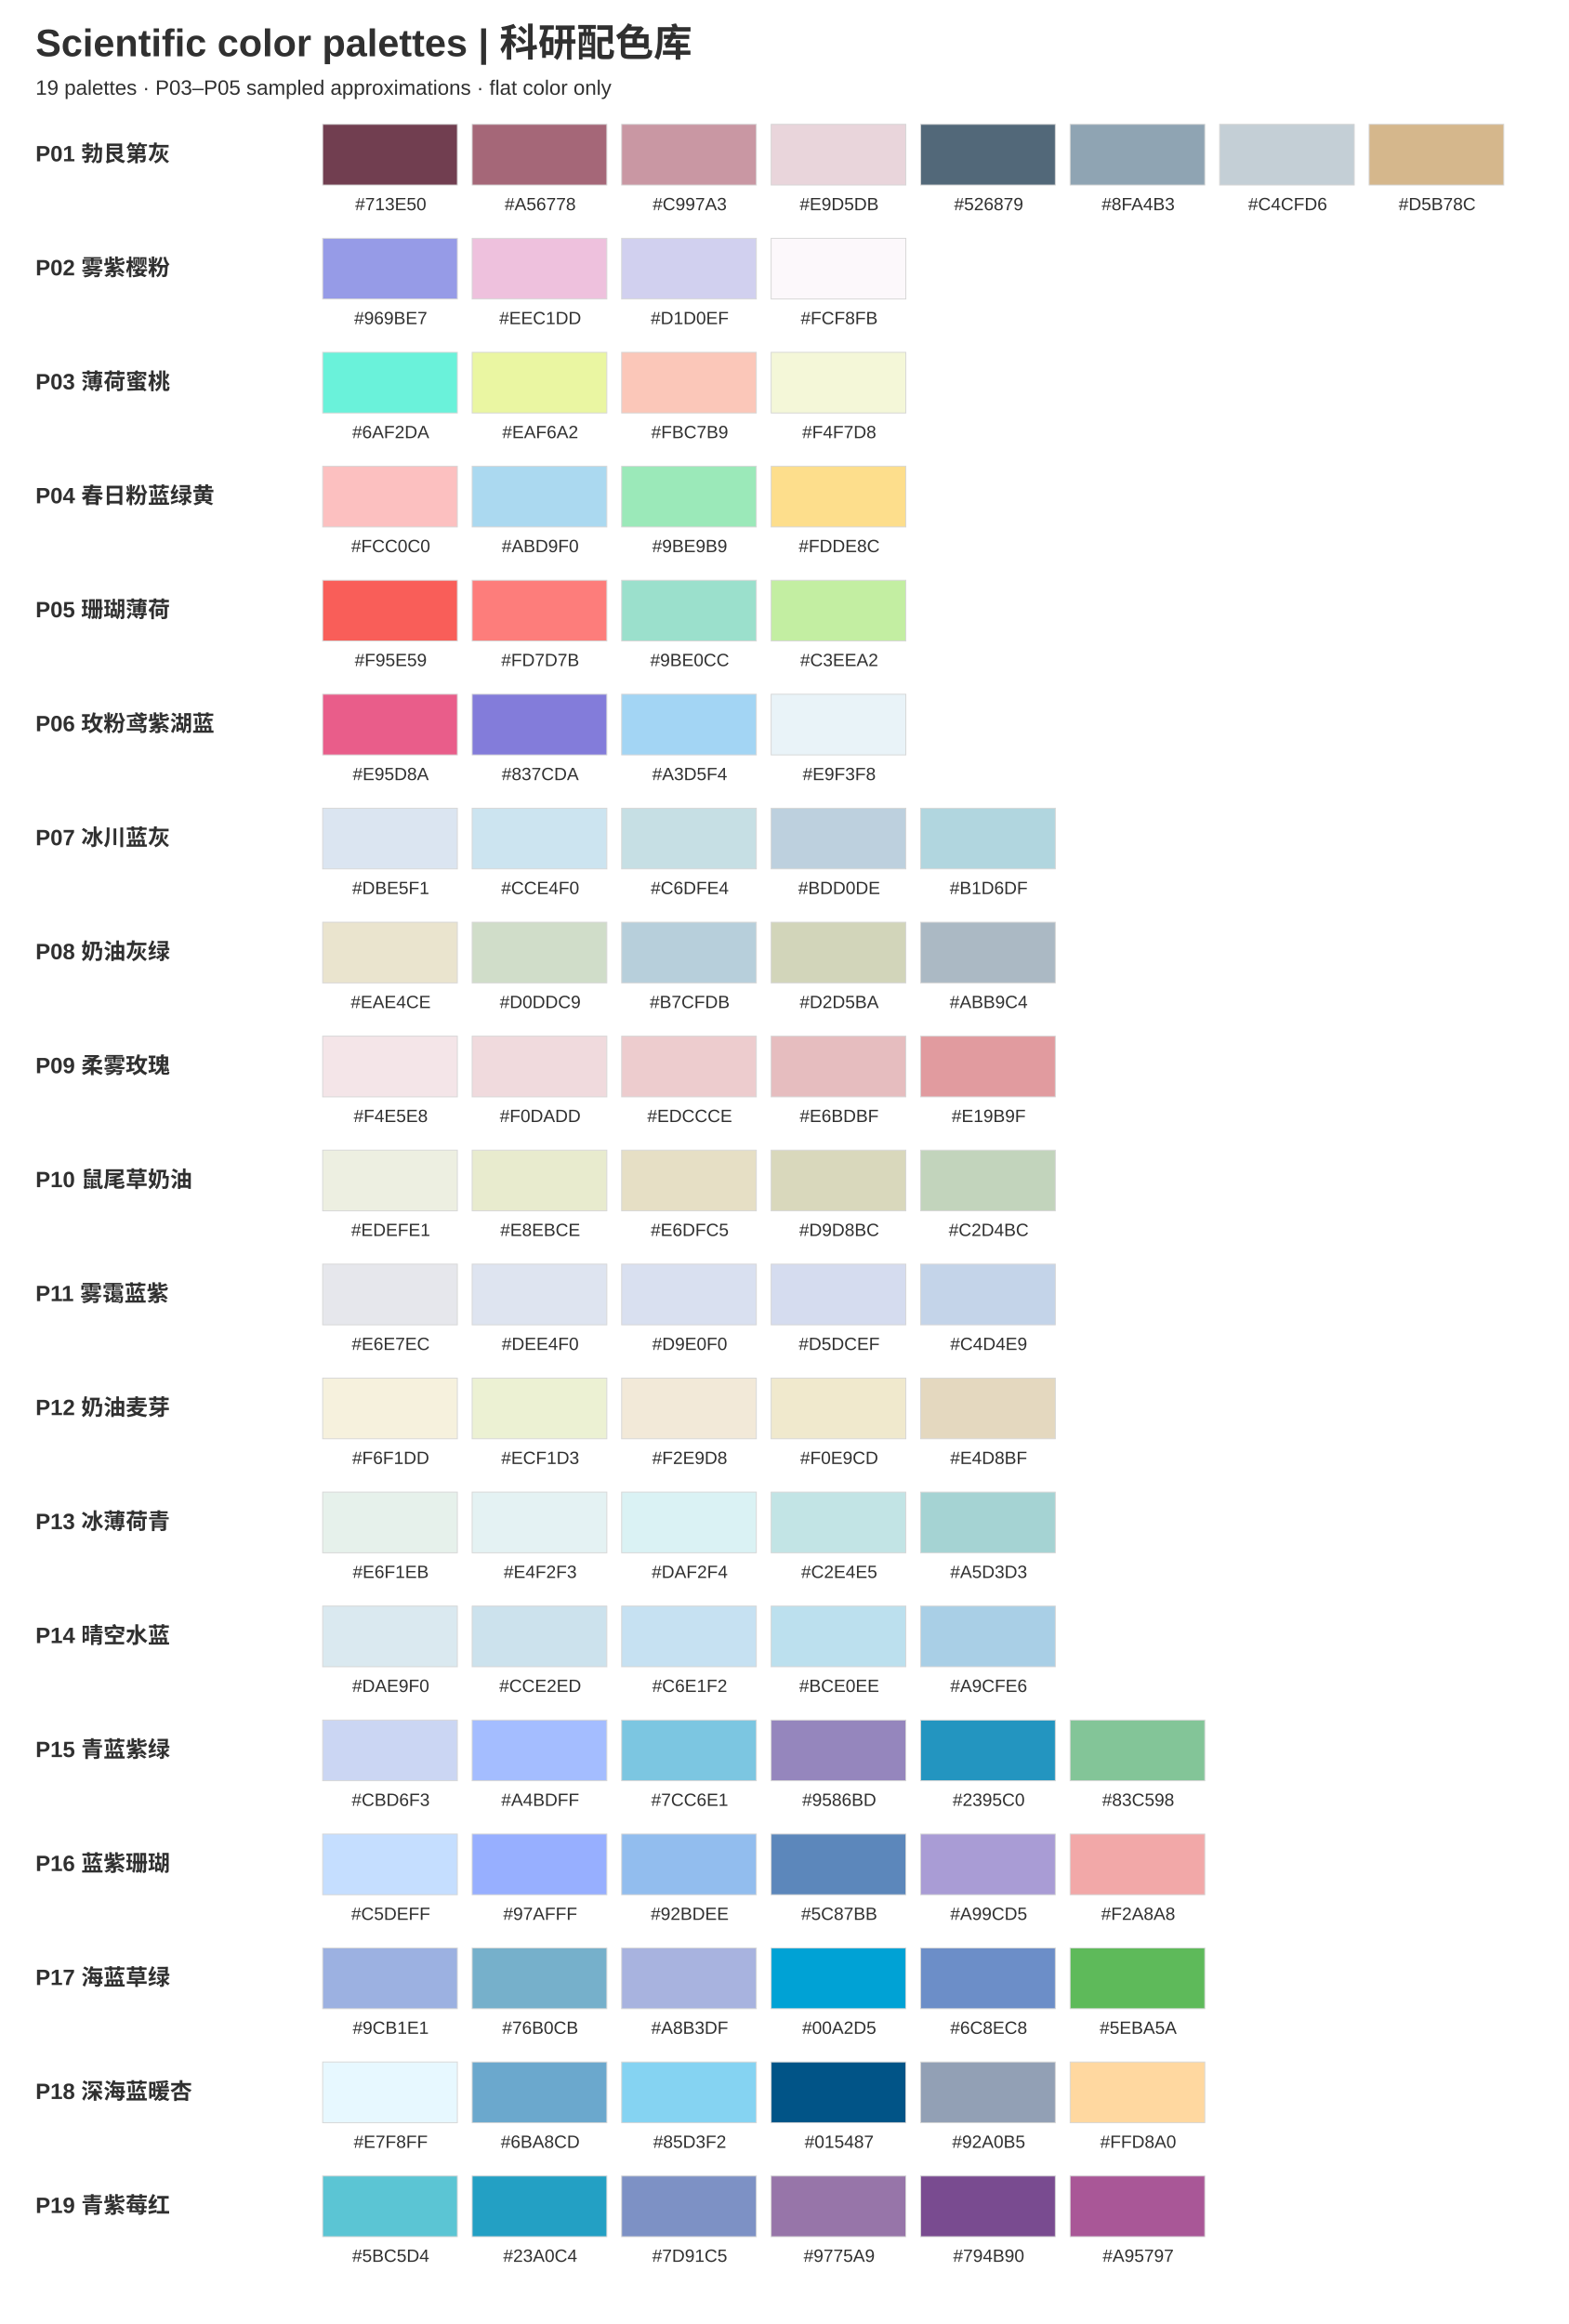
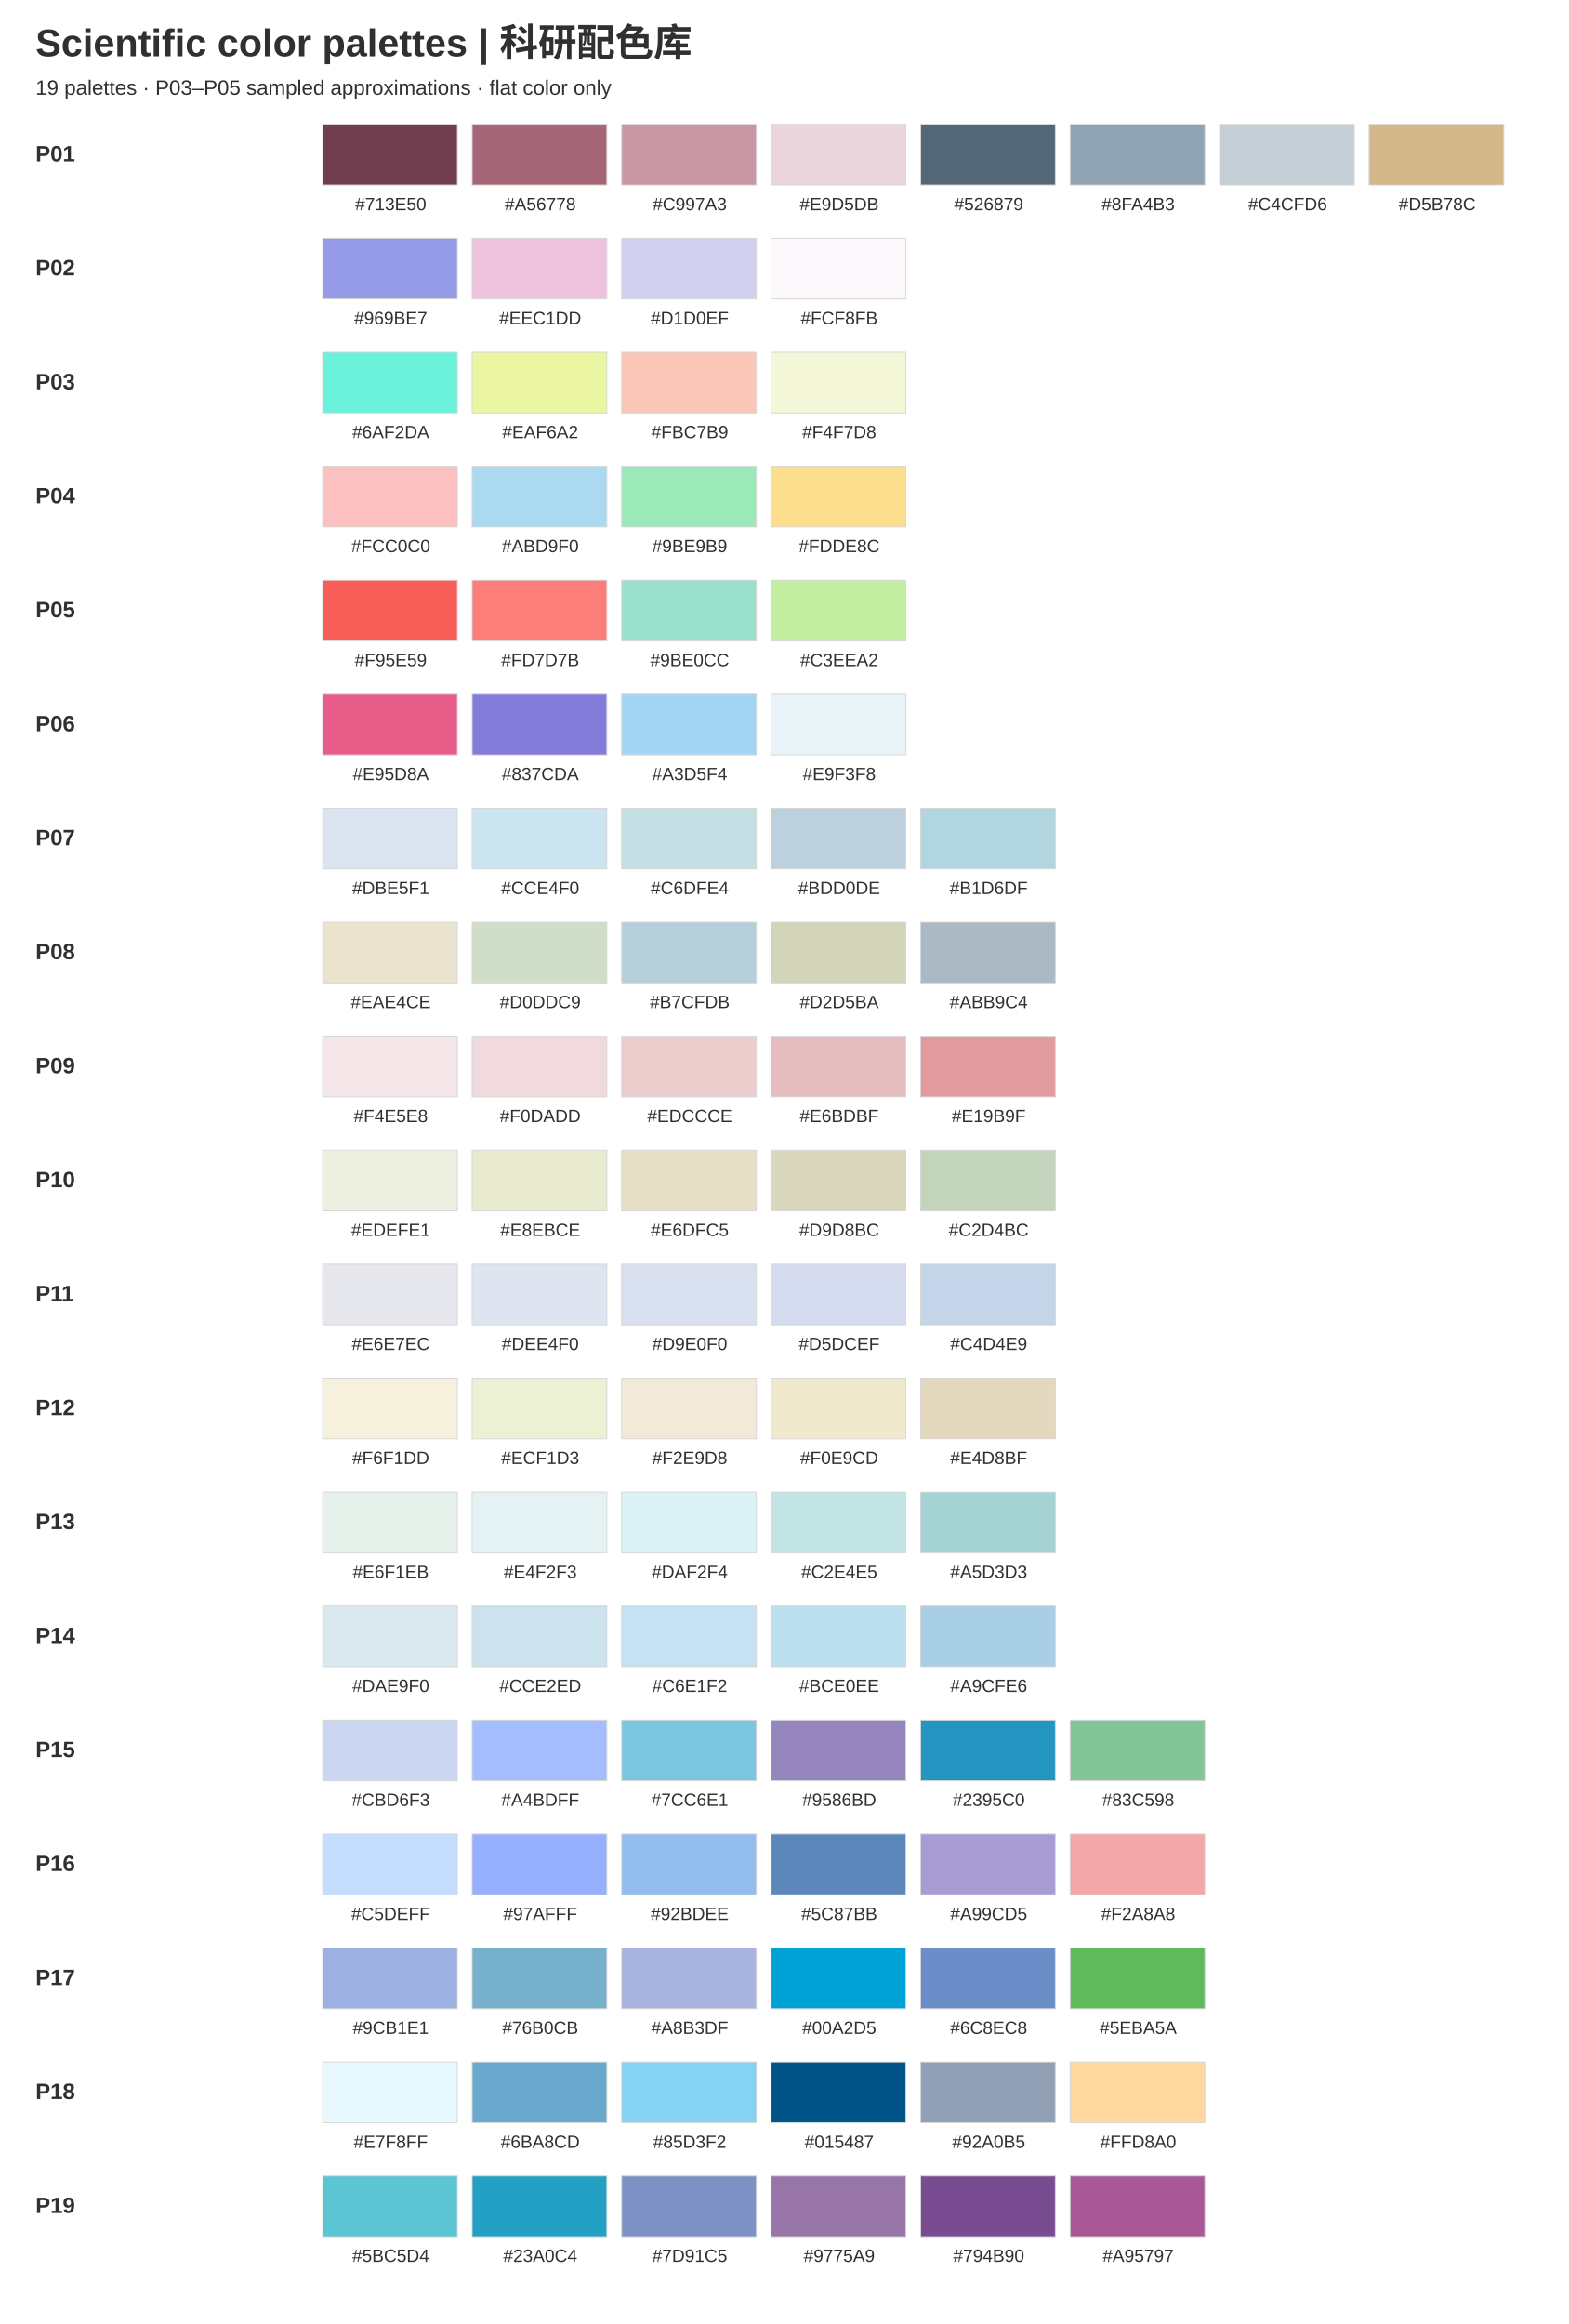
<svg xmlns="http://www.w3.org/2000/svg" viewBox="0 0 1060 1570" width="1060" height="1570">
  <rect width="1060" height="1570" fill="white" />
  <g font-family="Arial, Noto Sans CJK SC, sans-serif" fill="#303030">
    <text x="24" y="38" font-size="26" font-weight="bold">Scientific color palettes | 科研配色库</text>
    <text x="24" y="64" font-size="14">19 palettes · P03–P05 sampled approximations · flat color only</text>
-     <text x="24" y="109" font-size="15" font-weight="bold">P01 勃艮第灰</text>
+     <text x="24" y="109" font-size="15" font-weight="bold">P01</text>
    <rect id="P01-1" x="218" y="84" width="91" height="41" fill="#713E50" stroke="#d6d6d6" stroke-width="0.6" />
    <text x="264" y="142" font-size="12" text-anchor="middle">#713E50</text>
    <rect id="P01-2" x="319" y="84" width="91" height="41" fill="#A56778" stroke="#d6d6d6" stroke-width="0.6" />
    <text x="365" y="142" font-size="12" text-anchor="middle">#A56778</text>
    <rect id="P01-3" x="420" y="84" width="91" height="41" fill="#C997A3" stroke="#d6d6d6" stroke-width="0.6" />
    <text x="466" y="142" font-size="12" text-anchor="middle">#C997A3</text>
    <rect id="P01-4" x="521" y="84" width="91" height="41" fill="#E9D5DB" stroke="#d6d6d6" stroke-width="0.6" />
    <text x="567" y="142" font-size="12" text-anchor="middle">#E9D5DB</text>
    <rect id="P01-5" x="622" y="84" width="91" height="41" fill="#526879" stroke="#d6d6d6" stroke-width="0.6" />
    <text x="668" y="142" font-size="12" text-anchor="middle">#526879</text>
    <rect id="P01-6" x="723" y="84" width="91" height="41" fill="#8FA4B3" stroke="#d6d6d6" stroke-width="0.6" />
    <text x="769" y="142" font-size="12" text-anchor="middle">#8FA4B3</text>
    <rect id="P01-7" x="824" y="84" width="91" height="41" fill="#C4CFD6" stroke="#d6d6d6" stroke-width="0.6" />
    <text x="870" y="142" font-size="12" text-anchor="middle">#C4CFD6</text>
    <rect id="P01-8" x="925" y="84" width="91" height="41" fill="#D5B78C" stroke="#d6d6d6" stroke-width="0.6" />
    <text x="971" y="142" font-size="12" text-anchor="middle">#D5B78C</text>
-     <text x="24" y="186" font-size="15" font-weight="bold">P02 雾紫樱粉</text>
+     <text x="24" y="186" font-size="15" font-weight="bold">P02</text>
    <rect id="P02-1" x="218" y="161" width="91" height="41" fill="#969BE7" stroke="#d6d6d6" stroke-width="0.6" />
    <text x="264" y="219" font-size="12" text-anchor="middle">#969BE7</text>
    <rect id="P02-2" x="319" y="161" width="91" height="41" fill="#EEC1DD" stroke="#d6d6d6" stroke-width="0.6" />
    <text x="365" y="219" font-size="12" text-anchor="middle">#EEC1DD</text>
    <rect id="P02-3" x="420" y="161" width="91" height="41" fill="#D1D0EF" stroke="#d6d6d6" stroke-width="0.6" />
    <text x="466" y="219" font-size="12" text-anchor="middle">#D1D0EF</text>
    <rect id="P02-4" x="521" y="161" width="91" height="41" fill="#FCF8FB" stroke="#d6d6d6" stroke-width="0.6" />
    <text x="567" y="219" font-size="12" text-anchor="middle">#FCF8FB</text>
-     <text x="24" y="263" font-size="15" font-weight="bold">P03 薄荷蜜桃</text>
+     <text x="24" y="263" font-size="15" font-weight="bold">P03</text>
    <rect id="P03-1" x="218" y="238" width="91" height="41" fill="#6AF2DA" stroke="#d6d6d6" stroke-width="0.6" />
    <text x="264" y="296" font-size="12" text-anchor="middle">#6AF2DA</text>
    <rect id="P03-2" x="319" y="238" width="91" height="41" fill="#EAF6A2" stroke="#d6d6d6" stroke-width="0.6" />
    <text x="365" y="296" font-size="12" text-anchor="middle">#EAF6A2</text>
    <rect id="P03-3" x="420" y="238" width="91" height="41" fill="#FBC7B9" stroke="#d6d6d6" stroke-width="0.6" />
    <text x="466" y="296" font-size="12" text-anchor="middle">#FBC7B9</text>
    <rect id="P03-4" x="521" y="238" width="91" height="41" fill="#F4F7D8" stroke="#d6d6d6" stroke-width="0.6" />
    <text x="567" y="296" font-size="12" text-anchor="middle">#F4F7D8</text>
-     <text x="24" y="340" font-size="15" font-weight="bold">P04 春日粉蓝绿黄</text>
+     <text x="24" y="340" font-size="15" font-weight="bold">P04</text>
    <rect id="P04-1" x="218" y="315" width="91" height="41" fill="#FCC0C0" stroke="#d6d6d6" stroke-width="0.6" />
    <text x="264" y="373" font-size="12" text-anchor="middle">#FCC0C0</text>
    <rect id="P04-2" x="319" y="315" width="91" height="41" fill="#ABD9F0" stroke="#d6d6d6" stroke-width="0.6" />
    <text x="365" y="373" font-size="12" text-anchor="middle">#ABD9F0</text>
    <rect id="P04-3" x="420" y="315" width="91" height="41" fill="#9BE9B9" stroke="#d6d6d6" stroke-width="0.6" />
    <text x="466" y="373" font-size="12" text-anchor="middle">#9BE9B9</text>
    <rect id="P04-4" x="521" y="315" width="91" height="41" fill="#FDDE8C" stroke="#d6d6d6" stroke-width="0.6" />
    <text x="567" y="373" font-size="12" text-anchor="middle">#FDDE8C</text>
-     <text x="24" y="417" font-size="15" font-weight="bold">P05 珊瑚薄荷</text>
+     <text x="24" y="417" font-size="15" font-weight="bold">P05</text>
    <rect id="P05-1" x="218" y="392" width="91" height="41" fill="#F95E59" stroke="#d6d6d6" stroke-width="0.6" />
    <text x="264" y="450" font-size="12" text-anchor="middle">#F95E59</text>
    <rect id="P05-2" x="319" y="392" width="91" height="41" fill="#FD7D7B" stroke="#d6d6d6" stroke-width="0.6" />
    <text x="365" y="450" font-size="12" text-anchor="middle">#FD7D7B</text>
    <rect id="P05-3" x="420" y="392" width="91" height="41" fill="#9BE0CC" stroke="#d6d6d6" stroke-width="0.6" />
    <text x="466" y="450" font-size="12" text-anchor="middle">#9BE0CC</text>
    <rect id="P05-4" x="521" y="392" width="91" height="41" fill="#C3EEA2" stroke="#d6d6d6" stroke-width="0.6" />
    <text x="567" y="450" font-size="12" text-anchor="middle">#C3EEA2</text>
-     <text x="24" y="494" font-size="15" font-weight="bold">P06 玫粉鸢紫湖蓝</text>
+     <text x="24" y="494" font-size="15" font-weight="bold">P06</text>
    <rect id="P06-1" x="218" y="469" width="91" height="41" fill="#E95D8A" stroke="#d6d6d6" stroke-width="0.6" />
    <text x="264" y="527" font-size="12" text-anchor="middle">#E95D8A</text>
    <rect id="P06-2" x="319" y="469" width="91" height="41" fill="#837CDA" stroke="#d6d6d6" stroke-width="0.6" />
    <text x="365" y="527" font-size="12" text-anchor="middle">#837CDA</text>
    <rect id="P06-3" x="420" y="469" width="91" height="41" fill="#A3D5F4" stroke="#d6d6d6" stroke-width="0.6" />
    <text x="466" y="527" font-size="12" text-anchor="middle">#A3D5F4</text>
    <rect id="P06-4" x="521" y="469" width="91" height="41" fill="#E9F3F8" stroke="#d6d6d6" stroke-width="0.6" />
    <text x="567" y="527" font-size="12" text-anchor="middle">#E9F3F8</text>
-     <text x="24" y="571" font-size="15" font-weight="bold">P07 冰川蓝灰</text>
+     <text x="24" y="571" font-size="15" font-weight="bold">P07</text>
    <rect id="P07-1" x="218" y="546" width="91" height="41" fill="#DBE5F1" stroke="#d6d6d6" stroke-width="0.6" />
    <text x="264" y="604" font-size="12" text-anchor="middle">#DBE5F1</text>
    <rect id="P07-2" x="319" y="546" width="91" height="41" fill="#CCE4F0" stroke="#d6d6d6" stroke-width="0.6" />
    <text x="365" y="604" font-size="12" text-anchor="middle">#CCE4F0</text>
    <rect id="P07-3" x="420" y="546" width="91" height="41" fill="#C6DFE4" stroke="#d6d6d6" stroke-width="0.6" />
    <text x="466" y="604" font-size="12" text-anchor="middle">#C6DFE4</text>
    <rect id="P07-4" x="521" y="546" width="91" height="41" fill="#BDD0DE" stroke="#d6d6d6" stroke-width="0.6" />
    <text x="567" y="604" font-size="12" text-anchor="middle">#BDD0DE</text>
    <rect id="P07-5" x="622" y="546" width="91" height="41" fill="#B1D6DF" stroke="#d6d6d6" stroke-width="0.6" />
    <text x="668" y="604" font-size="12" text-anchor="middle">#B1D6DF</text>
-     <text x="24" y="648" font-size="15" font-weight="bold">P08 奶油灰绿</text>
+     <text x="24" y="648" font-size="15" font-weight="bold">P08</text>
    <rect id="P08-1" x="218" y="623" width="91" height="41" fill="#EAE4CE" stroke="#d6d6d6" stroke-width="0.6" />
    <text x="264" y="681" font-size="12" text-anchor="middle">#EAE4CE</text>
    <rect id="P08-2" x="319" y="623" width="91" height="41" fill="#D0DDC9" stroke="#d6d6d6" stroke-width="0.6" />
    <text x="365" y="681" font-size="12" text-anchor="middle">#D0DDC9</text>
    <rect id="P08-3" x="420" y="623" width="91" height="41" fill="#B7CFDB" stroke="#d6d6d6" stroke-width="0.6" />
    <text x="466" y="681" font-size="12" text-anchor="middle">#B7CFDB</text>
    <rect id="P08-4" x="521" y="623" width="91" height="41" fill="#D2D5BA" stroke="#d6d6d6" stroke-width="0.6" />
    <text x="567" y="681" font-size="12" text-anchor="middle">#D2D5BA</text>
    <rect id="P08-5" x="622" y="623" width="91" height="41" fill="#ABB9C4" stroke="#d6d6d6" stroke-width="0.6" />
    <text x="668" y="681" font-size="12" text-anchor="middle">#ABB9C4</text>
-     <text x="24" y="725" font-size="15" font-weight="bold">P09 柔雾玫瑰</text>
+     <text x="24" y="725" font-size="15" font-weight="bold">P09</text>
    <rect id="P09-1" x="218" y="700" width="91" height="41" fill="#F4E5E8" stroke="#d6d6d6" stroke-width="0.6" />
    <text x="264" y="758" font-size="12" text-anchor="middle">#F4E5E8</text>
    <rect id="P09-2" x="319" y="700" width="91" height="41" fill="#F0DADD" stroke="#d6d6d6" stroke-width="0.6" />
    <text x="365" y="758" font-size="12" text-anchor="middle">#F0DADD</text>
    <rect id="P09-3" x="420" y="700" width="91" height="41" fill="#EDCCCE" stroke="#d6d6d6" stroke-width="0.6" />
    <text x="466" y="758" font-size="12" text-anchor="middle">#EDCCCE</text>
    <rect id="P09-4" x="521" y="700" width="91" height="41" fill="#E6BDBF" stroke="#d6d6d6" stroke-width="0.6" />
    <text x="567" y="758" font-size="12" text-anchor="middle">#E6BDBF</text>
    <rect id="P09-5" x="622" y="700" width="91" height="41" fill="#E19B9F" stroke="#d6d6d6" stroke-width="0.6" />
    <text x="668" y="758" font-size="12" text-anchor="middle">#E19B9F</text>
-     <text x="24" y="802" font-size="15" font-weight="bold">P10 鼠尾草奶油</text>
+     <text x="24" y="802" font-size="15" font-weight="bold">P10</text>
    <rect id="P10-1" x="218" y="777" width="91" height="41" fill="#EDEFE1" stroke="#d6d6d6" stroke-width="0.6" />
    <text x="264" y="835" font-size="12" text-anchor="middle">#EDEFE1</text>
    <rect id="P10-2" x="319" y="777" width="91" height="41" fill="#E8EBCE" stroke="#d6d6d6" stroke-width="0.6" />
    <text x="365" y="835" font-size="12" text-anchor="middle">#E8EBCE</text>
    <rect id="P10-3" x="420" y="777" width="91" height="41" fill="#E6DFC5" stroke="#d6d6d6" stroke-width="0.6" />
    <text x="466" y="835" font-size="12" text-anchor="middle">#E6DFC5</text>
    <rect id="P10-4" x="521" y="777" width="91" height="41" fill="#D9D8BC" stroke="#d6d6d6" stroke-width="0.6" />
    <text x="567" y="835" font-size="12" text-anchor="middle">#D9D8BC</text>
    <rect id="P10-5" x="622" y="777" width="91" height="41" fill="#C2D4BC" stroke="#d6d6d6" stroke-width="0.6" />
    <text x="668" y="835" font-size="12" text-anchor="middle">#C2D4BC</text>
-     <text x="24" y="879" font-size="15" font-weight="bold">P11 雾霭蓝紫</text>
+     <text x="24" y="879" font-size="15" font-weight="bold">P11</text>
    <rect id="P11-1" x="218" y="854" width="91" height="41" fill="#E6E7EC" stroke="#d6d6d6" stroke-width="0.6" />
    <text x="264" y="912" font-size="12" text-anchor="middle">#E6E7EC</text>
    <rect id="P11-2" x="319" y="854" width="91" height="41" fill="#DEE4F0" stroke="#d6d6d6" stroke-width="0.6" />
    <text x="365" y="912" font-size="12" text-anchor="middle">#DEE4F0</text>
    <rect id="P11-3" x="420" y="854" width="91" height="41" fill="#D9E0F0" stroke="#d6d6d6" stroke-width="0.6" />
    <text x="466" y="912" font-size="12" text-anchor="middle">#D9E0F0</text>
    <rect id="P11-4" x="521" y="854" width="91" height="41" fill="#D5DCEF" stroke="#d6d6d6" stroke-width="0.6" />
    <text x="567" y="912" font-size="12" text-anchor="middle">#D5DCEF</text>
    <rect id="P11-5" x="622" y="854" width="91" height="41" fill="#C4D4E9" stroke="#d6d6d6" stroke-width="0.6" />
    <text x="668" y="912" font-size="12" text-anchor="middle">#C4D4E9</text>
-     <text x="24" y="956" font-size="15" font-weight="bold">P12 奶油麦芽</text>
+     <text x="24" y="956" font-size="15" font-weight="bold">P12</text>
    <rect id="P12-1" x="218" y="931" width="91" height="41" fill="#F6F1DD" stroke="#d6d6d6" stroke-width="0.6" />
    <text x="264" y="989" font-size="12" text-anchor="middle">#F6F1DD</text>
    <rect id="P12-2" x="319" y="931" width="91" height="41" fill="#ECF1D3" stroke="#d6d6d6" stroke-width="0.6" />
    <text x="365" y="989" font-size="12" text-anchor="middle">#ECF1D3</text>
    <rect id="P12-3" x="420" y="931" width="91" height="41" fill="#F2E9D8" stroke="#d6d6d6" stroke-width="0.6" />
    <text x="466" y="989" font-size="12" text-anchor="middle">#F2E9D8</text>
    <rect id="P12-4" x="521" y="931" width="91" height="41" fill="#F0E9CD" stroke="#d6d6d6" stroke-width="0.6" />
    <text x="567" y="989" font-size="12" text-anchor="middle">#F0E9CD</text>
    <rect id="P12-5" x="622" y="931" width="91" height="41" fill="#E4D8BF" stroke="#d6d6d6" stroke-width="0.6" />
    <text x="668" y="989" font-size="12" text-anchor="middle">#E4D8BF</text>
-     <text x="24" y="1033" font-size="15" font-weight="bold">P13 冰薄荷青</text>
+     <text x="24" y="1033" font-size="15" font-weight="bold">P13</text>
    <rect id="P13-1" x="218" y="1008" width="91" height="41" fill="#E6F1EB" stroke="#d6d6d6" stroke-width="0.6" />
    <text x="264" y="1066" font-size="12" text-anchor="middle">#E6F1EB</text>
    <rect id="P13-2" x="319" y="1008" width="91" height="41" fill="#E4F2F3" stroke="#d6d6d6" stroke-width="0.6" />
    <text x="365" y="1066" font-size="12" text-anchor="middle">#E4F2F3</text>
    <rect id="P13-3" x="420" y="1008" width="91" height="41" fill="#DAF2F4" stroke="#d6d6d6" stroke-width="0.6" />
    <text x="466" y="1066" font-size="12" text-anchor="middle">#DAF2F4</text>
    <rect id="P13-4" x="521" y="1008" width="91" height="41" fill="#C2E4E5" stroke="#d6d6d6" stroke-width="0.6" />
    <text x="567" y="1066" font-size="12" text-anchor="middle">#C2E4E5</text>
    <rect id="P13-5" x="622" y="1008" width="91" height="41" fill="#A5D3D3" stroke="#d6d6d6" stroke-width="0.6" />
    <text x="668" y="1066" font-size="12" text-anchor="middle">#A5D3D3</text>
-     <text x="24" y="1110" font-size="15" font-weight="bold">P14 晴空水蓝</text>
+     <text x="24" y="1110" font-size="15" font-weight="bold">P14</text>
    <rect id="P14-1" x="218" y="1085" width="91" height="41" fill="#DAE9F0" stroke="#d6d6d6" stroke-width="0.6" />
    <text x="264" y="1143" font-size="12" text-anchor="middle">#DAE9F0</text>
    <rect id="P14-2" x="319" y="1085" width="91" height="41" fill="#CCE2ED" stroke="#d6d6d6" stroke-width="0.6" />
    <text x="365" y="1143" font-size="12" text-anchor="middle">#CCE2ED</text>
    <rect id="P14-3" x="420" y="1085" width="91" height="41" fill="#C6E1F2" stroke="#d6d6d6" stroke-width="0.6" />
    <text x="466" y="1143" font-size="12" text-anchor="middle">#C6E1F2</text>
    <rect id="P14-4" x="521" y="1085" width="91" height="41" fill="#BCE0EE" stroke="#d6d6d6" stroke-width="0.6" />
    <text x="567" y="1143" font-size="12" text-anchor="middle">#BCE0EE</text>
    <rect id="P14-5" x="622" y="1085" width="91" height="41" fill="#A9CFE6" stroke="#d6d6d6" stroke-width="0.6" />
    <text x="668" y="1143" font-size="12" text-anchor="middle">#A9CFE6</text>
-     <text x="24" y="1187" font-size="15" font-weight="bold">P15 青蓝紫绿</text>
+     <text x="24" y="1187" font-size="15" font-weight="bold">P15</text>
    <rect id="P15-1" x="218" y="1162" width="91" height="41" fill="#CBD6F3" stroke="#d6d6d6" stroke-width="0.6" />
    <text x="264" y="1220" font-size="12" text-anchor="middle">#CBD6F3</text>
    <rect id="P15-2" x="319" y="1162" width="91" height="41" fill="#A4BDFF" stroke="#d6d6d6" stroke-width="0.6" />
    <text x="365" y="1220" font-size="12" text-anchor="middle">#A4BDFF</text>
    <rect id="P15-3" x="420" y="1162" width="91" height="41" fill="#7CC6E1" stroke="#d6d6d6" stroke-width="0.6" />
    <text x="466" y="1220" font-size="12" text-anchor="middle">#7CC6E1</text>
    <rect id="P15-4" x="521" y="1162" width="91" height="41" fill="#9586BD" stroke="#d6d6d6" stroke-width="0.6" />
    <text x="567" y="1220" font-size="12" text-anchor="middle">#9586BD</text>
    <rect id="P15-5" x="622" y="1162" width="91" height="41" fill="#2395C0" stroke="#d6d6d6" stroke-width="0.6" />
    <text x="668" y="1220" font-size="12" text-anchor="middle">#2395C0</text>
    <rect id="P15-6" x="723" y="1162" width="91" height="41" fill="#83C598" stroke="#d6d6d6" stroke-width="0.6" />
    <text x="769" y="1220" font-size="12" text-anchor="middle">#83C598</text>
-     <text x="24" y="1264" font-size="15" font-weight="bold">P16 蓝紫珊瑚</text>
+     <text x="24" y="1264" font-size="15" font-weight="bold">P16</text>
    <rect id="P16-1" x="218" y="1239" width="91" height="41" fill="#C5DEFF" stroke="#d6d6d6" stroke-width="0.6" />
    <text x="264" y="1297" font-size="12" text-anchor="middle">#C5DEFF</text>
    <rect id="P16-2" x="319" y="1239" width="91" height="41" fill="#97AFFF" stroke="#d6d6d6" stroke-width="0.6" />
    <text x="365" y="1297" font-size="12" text-anchor="middle">#97AFFF</text>
    <rect id="P16-3" x="420" y="1239" width="91" height="41" fill="#92BDEE" stroke="#d6d6d6" stroke-width="0.6" />
    <text x="466" y="1297" font-size="12" text-anchor="middle">#92BDEE</text>
    <rect id="P16-4" x="521" y="1239" width="91" height="41" fill="#5C87BB" stroke="#d6d6d6" stroke-width="0.6" />
    <text x="567" y="1297" font-size="12" text-anchor="middle">#5C87BB</text>
    <rect id="P16-5" x="622" y="1239" width="91" height="41" fill="#A99CD5" stroke="#d6d6d6" stroke-width="0.6" />
    <text x="668" y="1297" font-size="12" text-anchor="middle">#A99CD5</text>
    <rect id="P16-6" x="723" y="1239" width="91" height="41" fill="#F2A8A8" stroke="#d6d6d6" stroke-width="0.6" />
    <text x="769" y="1297" font-size="12" text-anchor="middle">#F2A8A8</text>
-     <text x="24" y="1341" font-size="15" font-weight="bold">P17 海蓝草绿</text>
+     <text x="24" y="1341" font-size="15" font-weight="bold">P17</text>
    <rect id="P17-1" x="218" y="1316" width="91" height="41" fill="#9CB1E1" stroke="#d6d6d6" stroke-width="0.6" />
    <text x="264" y="1374" font-size="12" text-anchor="middle">#9CB1E1</text>
    <rect id="P17-2" x="319" y="1316" width="91" height="41" fill="#76B0CB" stroke="#d6d6d6" stroke-width="0.6" />
    <text x="365" y="1374" font-size="12" text-anchor="middle">#76B0CB</text>
    <rect id="P17-3" x="420" y="1316" width="91" height="41" fill="#A8B3DF" stroke="#d6d6d6" stroke-width="0.6" />
    <text x="466" y="1374" font-size="12" text-anchor="middle">#A8B3DF</text>
    <rect id="P17-4" x="521" y="1316" width="91" height="41" fill="#00A2D5" stroke="#d6d6d6" stroke-width="0.6" />
    <text x="567" y="1374" font-size="12" text-anchor="middle">#00A2D5</text>
    <rect id="P17-5" x="622" y="1316" width="91" height="41" fill="#6C8EC8" stroke="#d6d6d6" stroke-width="0.6" />
    <text x="668" y="1374" font-size="12" text-anchor="middle">#6C8EC8</text>
    <rect id="P17-6" x="723" y="1316" width="91" height="41" fill="#5EBA5A" stroke="#d6d6d6" stroke-width="0.6" />
    <text x="769" y="1374" font-size="12" text-anchor="middle">#5EBA5A</text>
-     <text x="24" y="1418" font-size="15" font-weight="bold">P18 深海蓝暖杏</text>
+     <text x="24" y="1418" font-size="15" font-weight="bold">P18</text>
    <rect id="P18-1" x="218" y="1393" width="91" height="41" fill="#E7F8FF" stroke="#d6d6d6" stroke-width="0.6" />
    <text x="264" y="1451" font-size="12" text-anchor="middle">#E7F8FF</text>
    <rect id="P18-2" x="319" y="1393" width="91" height="41" fill="#6BA8CD" stroke="#d6d6d6" stroke-width="0.6" />
    <text x="365" y="1451" font-size="12" text-anchor="middle">#6BA8CD</text>
    <rect id="P18-3" x="420" y="1393" width="91" height="41" fill="#85D3F2" stroke="#d6d6d6" stroke-width="0.6" />
    <text x="466" y="1451" font-size="12" text-anchor="middle">#85D3F2</text>
    <rect id="P18-4" x="521" y="1393" width="91" height="41" fill="#015487" stroke="#d6d6d6" stroke-width="0.6" />
    <text x="567" y="1451" font-size="12" text-anchor="middle">#015487</text>
    <rect id="P18-5" x="622" y="1393" width="91" height="41" fill="#92A0B5" stroke="#d6d6d6" stroke-width="0.6" />
    <text x="668" y="1451" font-size="12" text-anchor="middle">#92A0B5</text>
    <rect id="P18-6" x="723" y="1393" width="91" height="41" fill="#FFD8A0" stroke="#d6d6d6" stroke-width="0.6" />
    <text x="769" y="1451" font-size="12" text-anchor="middle">#FFD8A0</text>
-     <text x="24" y="1495" font-size="15" font-weight="bold">P19 青紫莓红</text>
+     <text x="24" y="1495" font-size="15" font-weight="bold">P19</text>
    <rect id="P19-1" x="218" y="1470" width="91" height="41" fill="#5BC5D4" stroke="#d6d6d6" stroke-width="0.6" />
    <text x="264" y="1528" font-size="12" text-anchor="middle">#5BC5D4</text>
    <rect id="P19-2" x="319" y="1470" width="91" height="41" fill="#23A0C4" stroke="#d6d6d6" stroke-width="0.6" />
    <text x="365" y="1528" font-size="12" text-anchor="middle">#23A0C4</text>
    <rect id="P19-3" x="420" y="1470" width="91" height="41" fill="#7D91C5" stroke="#d6d6d6" stroke-width="0.6" />
    <text x="466" y="1528" font-size="12" text-anchor="middle">#7D91C5</text>
    <rect id="P19-4" x="521" y="1470" width="91" height="41" fill="#9775A9" stroke="#d6d6d6" stroke-width="0.6" />
    <text x="567" y="1528" font-size="12" text-anchor="middle">#9775A9</text>
    <rect id="P19-5" x="622" y="1470" width="91" height="41" fill="#794B90" stroke="#d6d6d6" stroke-width="0.6" />
    <text x="668" y="1528" font-size="12" text-anchor="middle">#794B90</text>
    <rect id="P19-6" x="723" y="1470" width="91" height="41" fill="#A95797" stroke="#d6d6d6" stroke-width="0.6" />
    <text x="769" y="1528" font-size="12" text-anchor="middle">#A95797</text>
  </g>
</svg>
